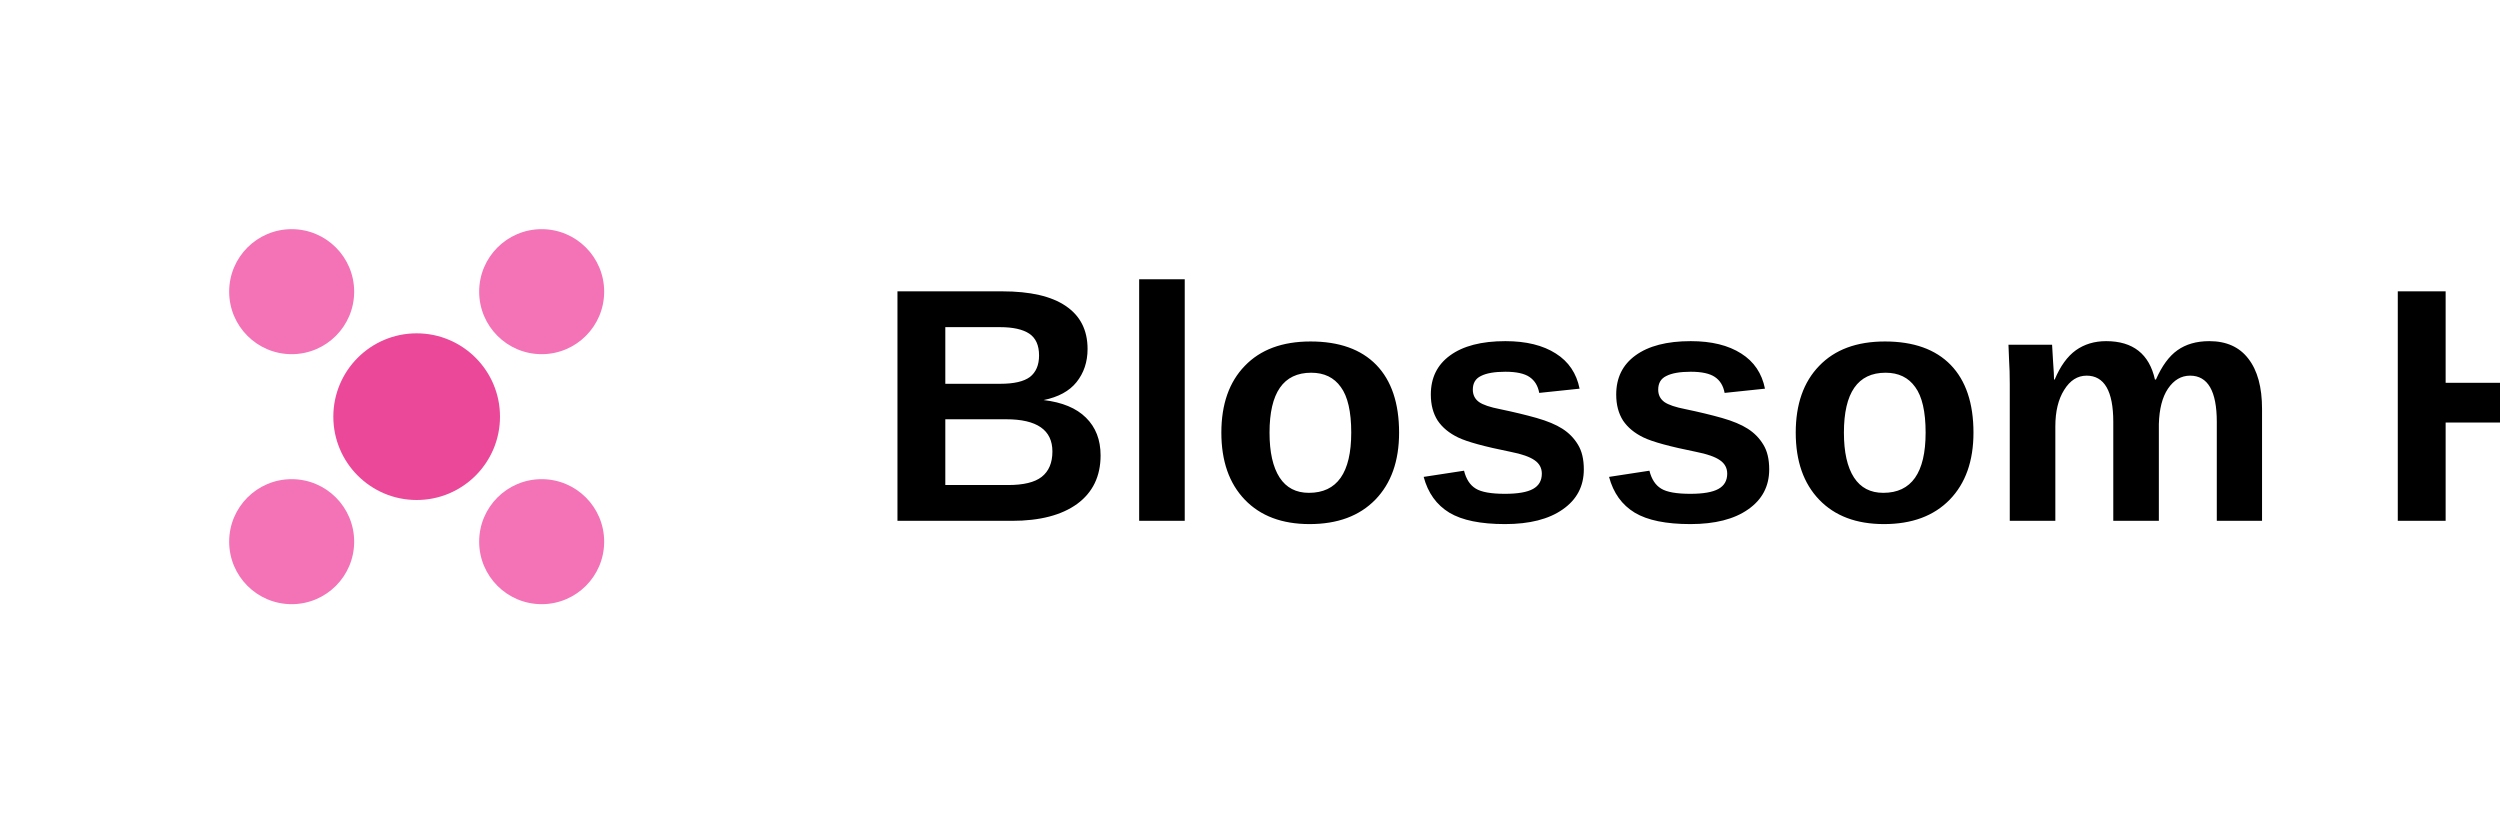
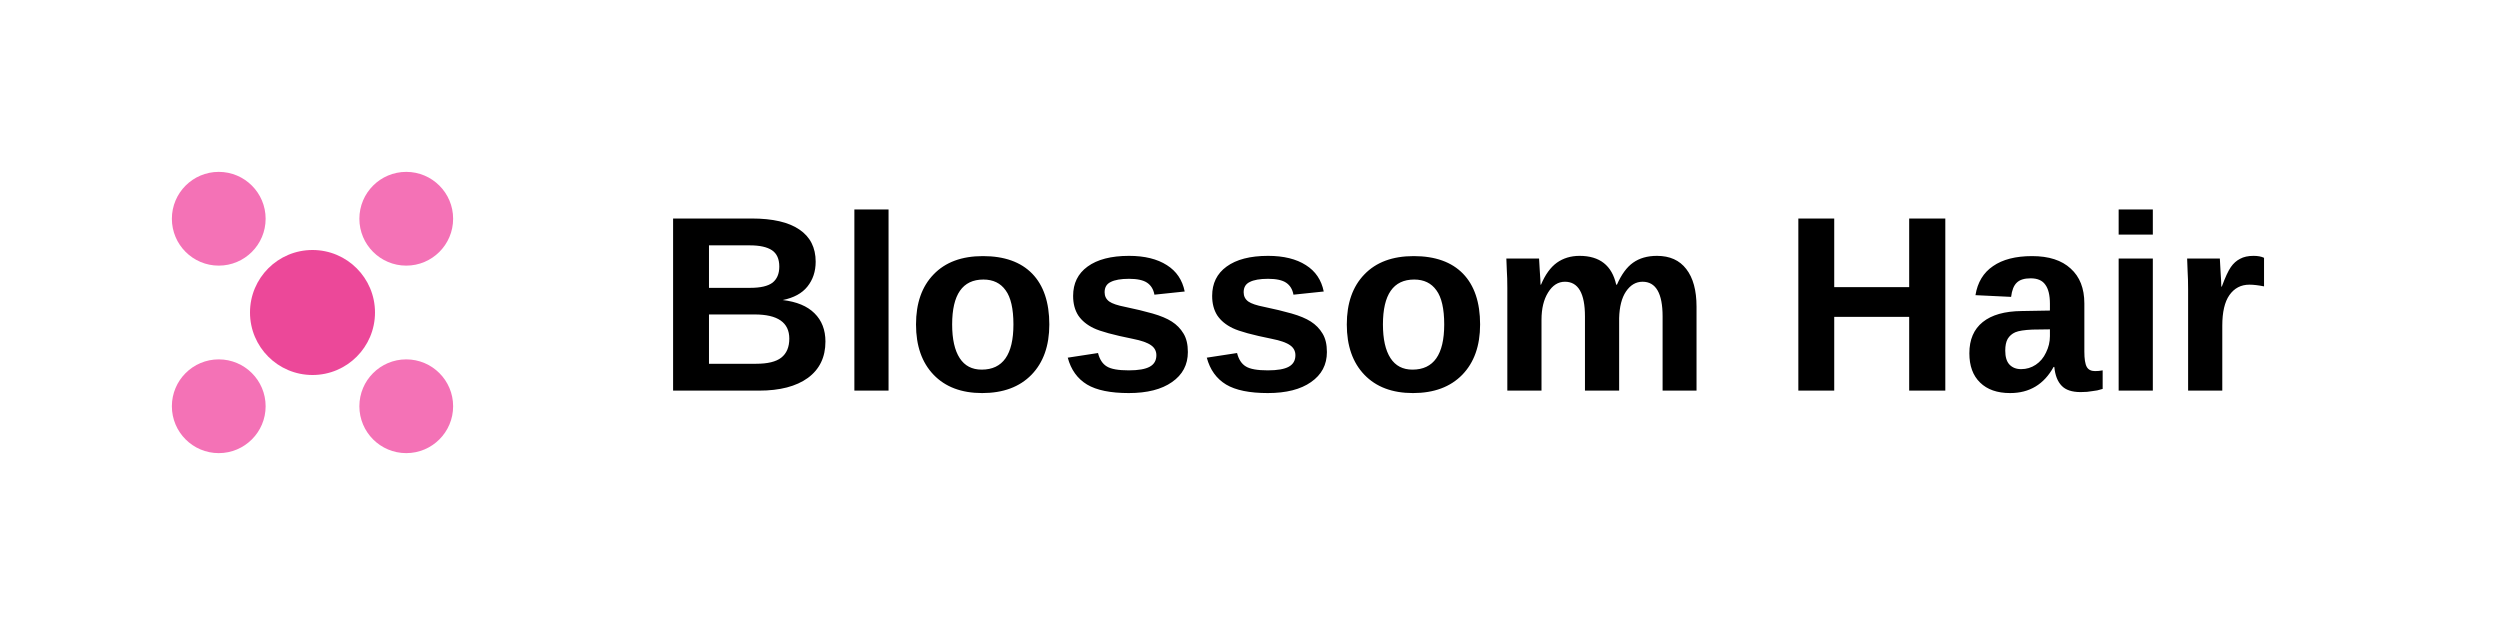
- <svg xmlns="http://www.w3.org/2000/svg" width="120" height="40" viewBox="0 0 120 40" fill="none">
+ <svg xmlns="http://www.w3.org/2000/svg" width="160" height="40" viewBox="0 0 160 40" fill="none">
  <circle cx="20" cy="20" r="4" fill="#ec4899" />
  <circle cx="14" cy="14" r="3" fill="#f472b6" />
  <circle cx="26" cy="14" r="3" fill="#f472b6" />
  <circle cx="14" cy="26" r="3" fill="#f472b6" />
  <circle cx="26" cy="26" r="3" fill="#f472b6" />
  <text x="42" y="25" font-family="Arial, sans-serif" font-size="16" font-weight="600" fill="currentColor">
    Blossom Hair
  </text>
</svg>
